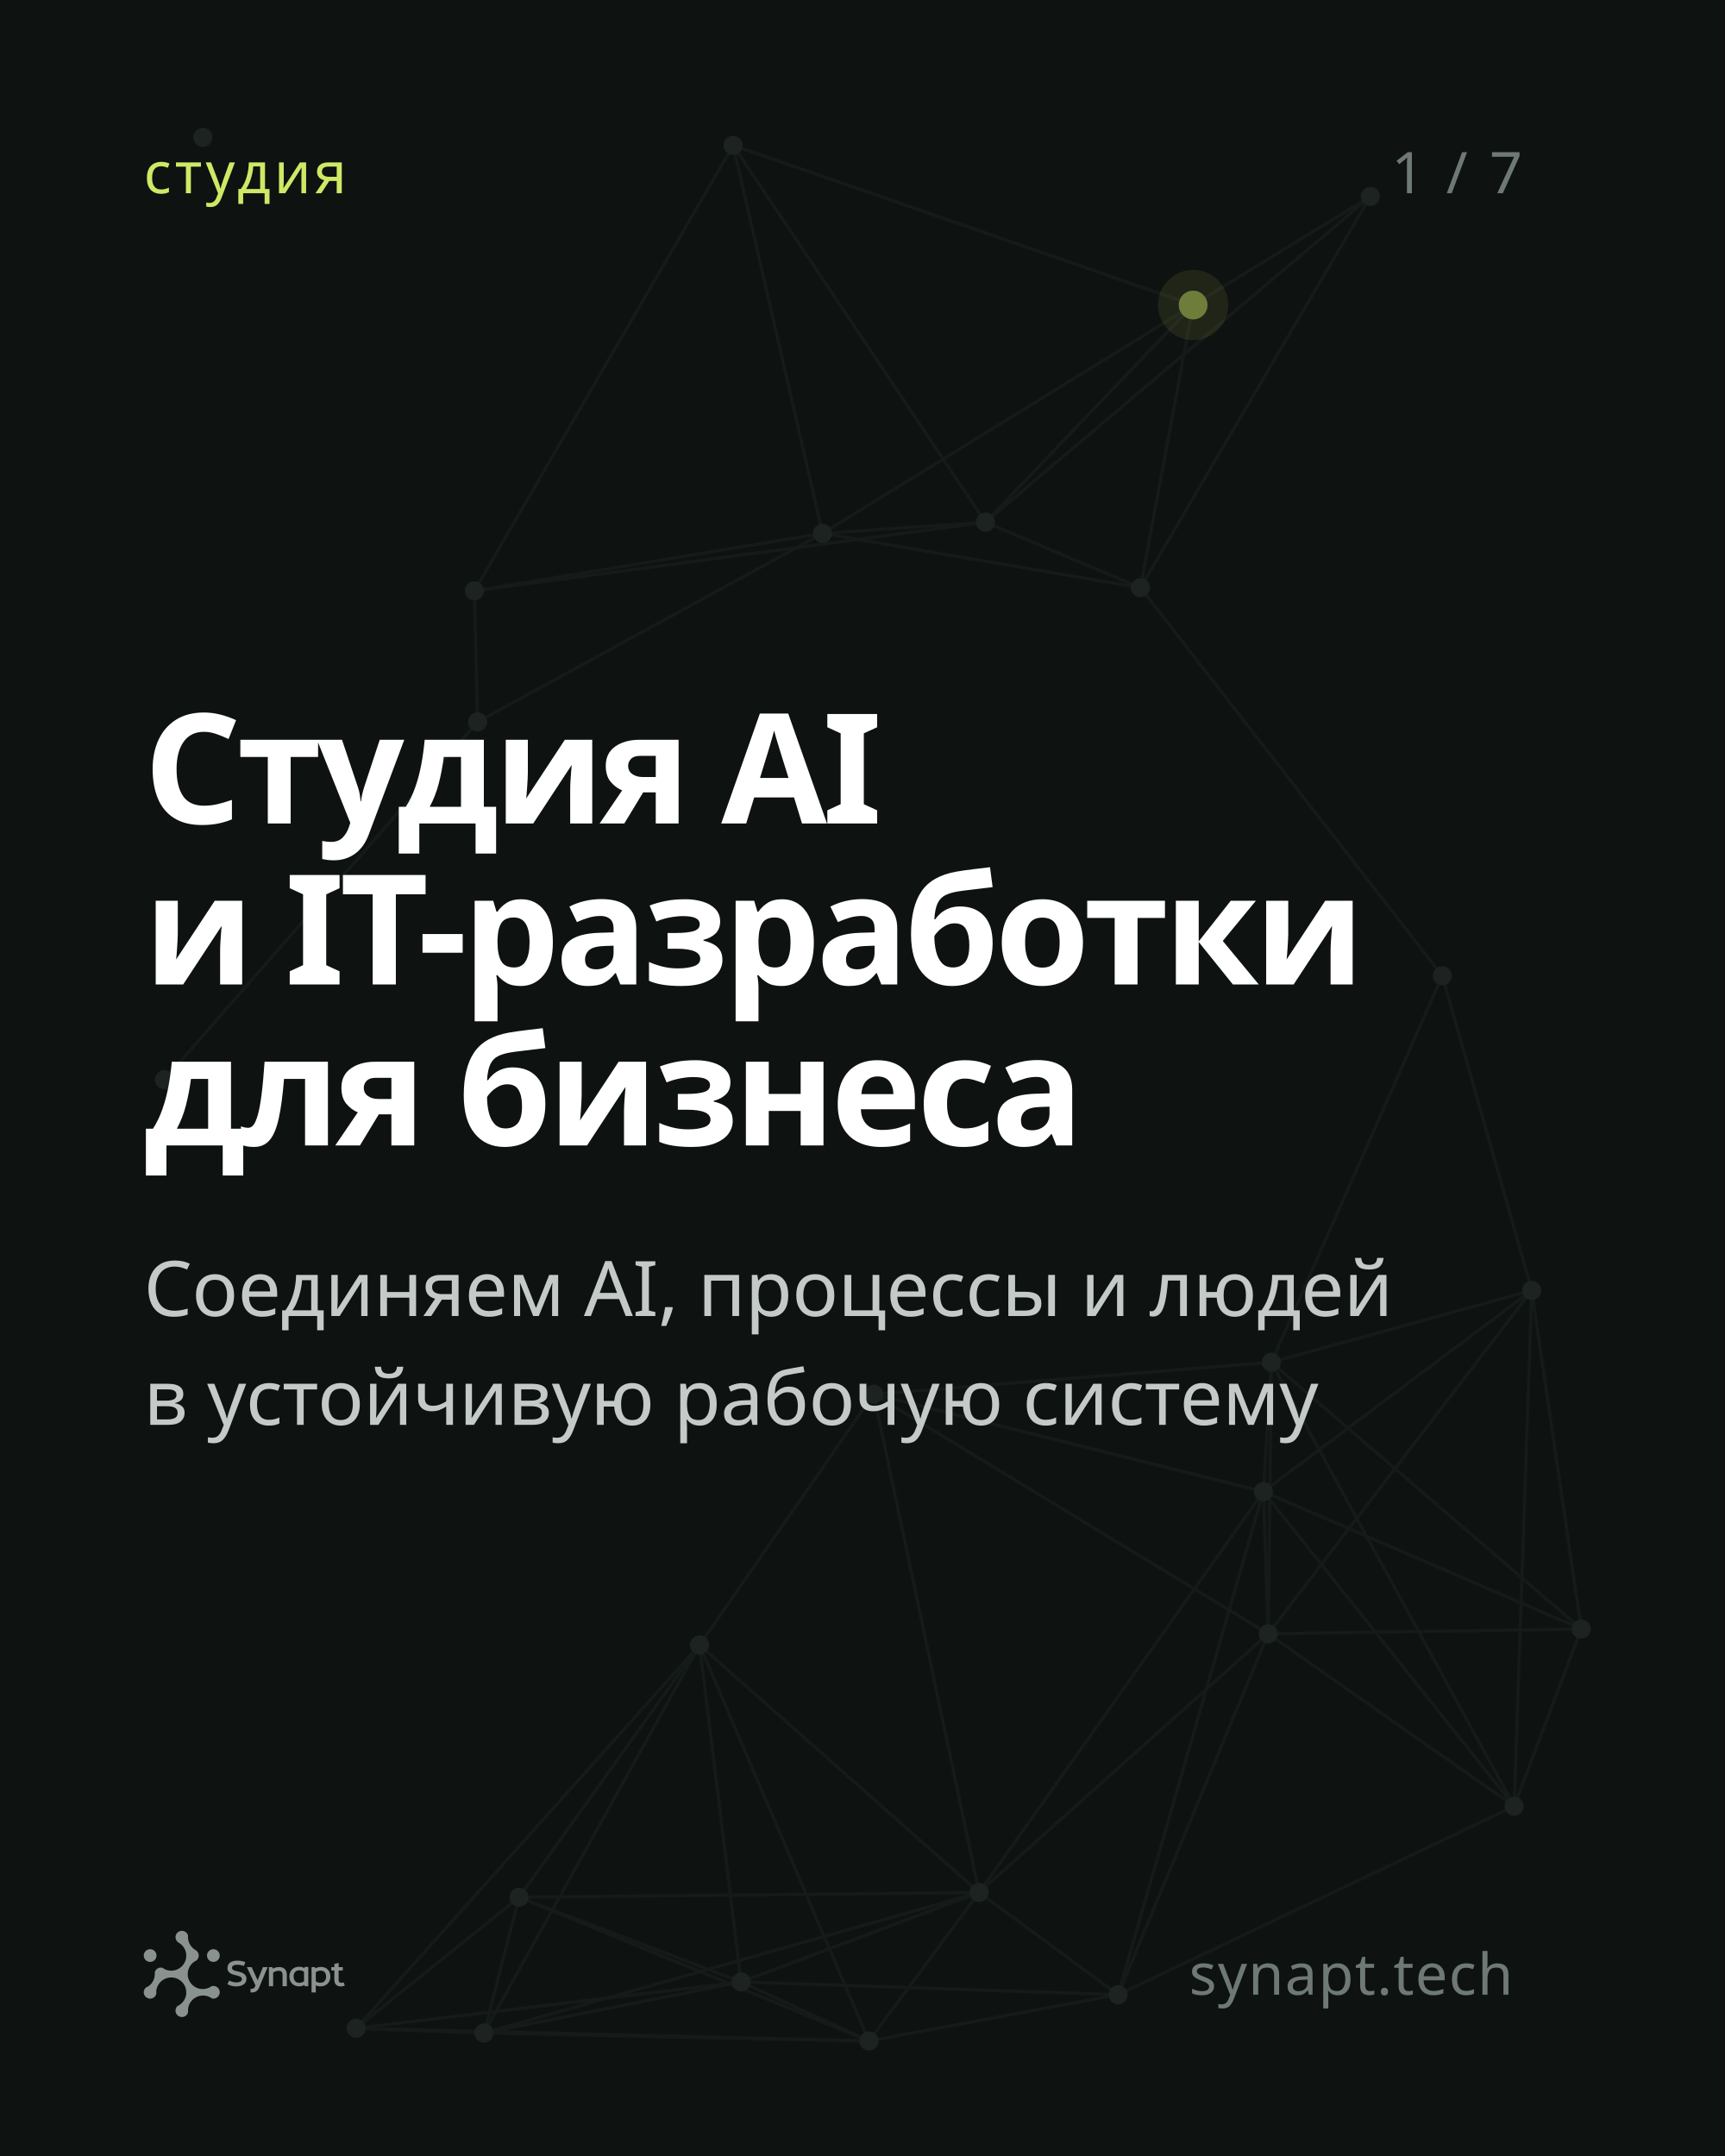
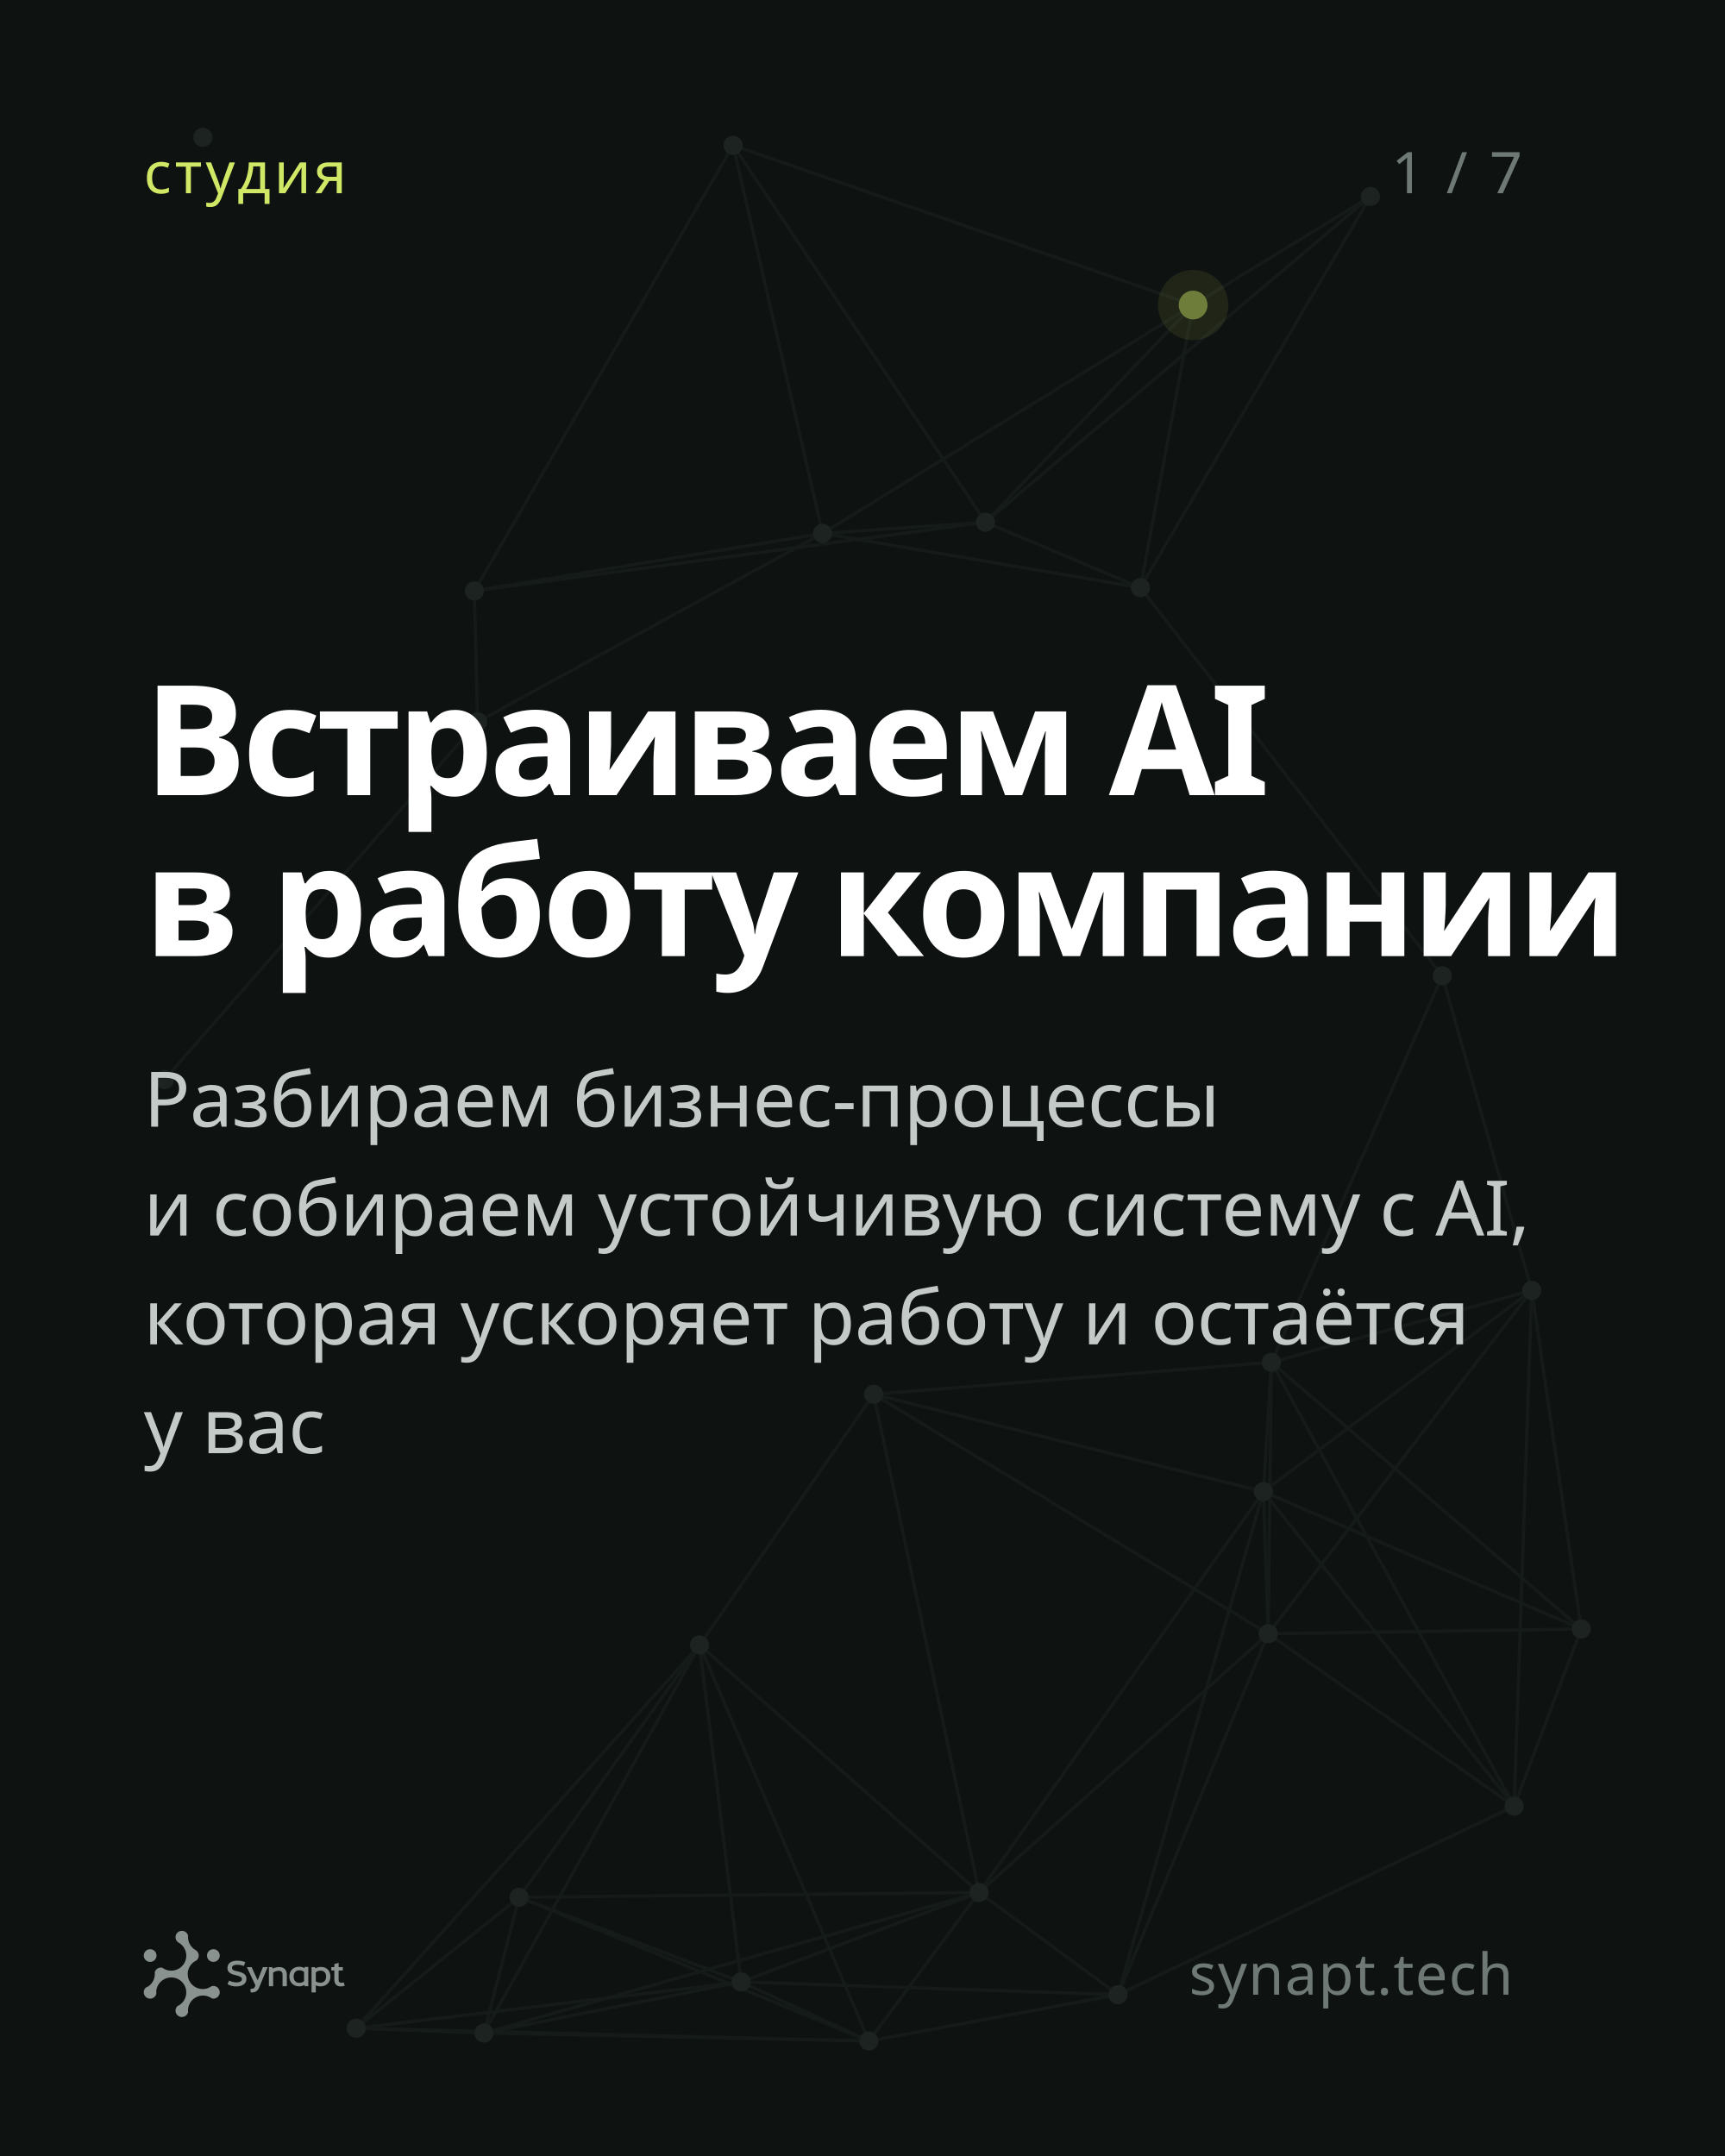
<svg xmlns="http://www.w3.org/2000/svg" width="1080" height="1350" viewBox="0 0 1080 1350">
  <rect x="0" y="0" width="1080" height="1350" rx="0" fill="#0E1211" />
  <g transform="translate(0,0) scale(1)" opacity="0.5">
    <line x1="303" y1="1273" x2="438" y2="1030" stroke="#1C2321" stroke-width="2" />
    <line x1="303" y1="1273" x2="325" y2="1188" stroke="#1C2321" stroke-width="2" />
    <line x1="303" y1="1273" x2="613" y2="1185" stroke="#1C2321" stroke-width="2" />
    <line x1="303" y1="1273" x2="223" y2="1270" stroke="#1C2321" stroke-width="2" />
    <line x1="303" y1="1273" x2="544" y2="1278" stroke="#1C2321" stroke-width="2" />
    <line x1="303" y1="1273" x2="464" y2="1241" stroke="#1C2321" stroke-width="2" />
    <line x1="617" y1="327" x2="714" y2="368" stroke="#1C2321" stroke-width="2" />
    <line x1="617" y1="327" x2="297" y2="370" stroke="#1C2321" stroke-width="2" />
    <line x1="617" y1="327" x2="459" y2="91" stroke="#1C2321" stroke-width="2" />
    <line x1="617" y1="327" x2="747" y2="191" stroke="#1C2321" stroke-width="2" />
    <line x1="617" y1="327" x2="858" y2="123" stroke="#1C2321" stroke-width="2" />
    <line x1="617" y1="327" x2="515" y2="334" stroke="#1C2321" stroke-width="2" />
    <line x1="438" y1="1030" x2="325" y2="1188" stroke="#1C2321" stroke-width="2" />
    <line x1="438" y1="1030" x2="613" y2="1185" stroke="#1C2321" stroke-width="2" />
    <line x1="438" y1="1030" x2="547" y2="873" stroke="#1C2321" stroke-width="2" />
    <line x1="438" y1="1030" x2="223" y2="1270" stroke="#1C2321" stroke-width="2" />
    <line x1="438" y1="1030" x2="544" y2="1278" stroke="#1C2321" stroke-width="2" />
    <line x1="438" y1="1030" x2="464" y2="1241" stroke="#1C2321" stroke-width="2" />
    <line x1="700" y1="1249" x2="794" y2="1023" stroke="#1C2321" stroke-width="2" />
    <line x1="700" y1="1249" x2="613" y2="1185" stroke="#1C2321" stroke-width="2" />
    <line x1="700" y1="1249" x2="948" y2="1131" stroke="#1C2321" stroke-width="2" />
    <line x1="700" y1="1249" x2="544" y2="1278" stroke="#1C2321" stroke-width="2" />
    <line x1="700" y1="1249" x2="791" y2="934" stroke="#1C2321" stroke-width="2" />
    <line x1="700" y1="1249" x2="464" y2="1241" stroke="#1C2321" stroke-width="2" />
    <line x1="990" y1="1020" x2="794" y2="1023" stroke="#1C2321" stroke-width="2" />
    <line x1="990" y1="1020" x2="948" y2="1131" stroke="#1C2321" stroke-width="2" />
    <line x1="990" y1="1020" x2="796" y2="853" stroke="#1C2321" stroke-width="2" />
    <line x1="990" y1="1020" x2="791" y2="934" stroke="#1C2321" stroke-width="2" />
    <line x1="990" y1="1020" x2="959" y2="808" stroke="#1C2321" stroke-width="2" />
    <line x1="325" y1="1188" x2="613" y2="1185" stroke="#1C2321" stroke-width="2" />
    <line x1="325" y1="1188" x2="223" y2="1270" stroke="#1C2321" stroke-width="2" />
    <line x1="325" y1="1188" x2="544" y2="1278" stroke="#1C2321" stroke-width="2" />
    <line x1="325" y1="1188" x2="464" y2="1241" stroke="#1C2321" stroke-width="2" />
    <line x1="299" y1="452" x2="297" y2="370" stroke="#1C2321" stroke-width="2" />
    <line x1="299" y1="452" x2="103" y2="676" stroke="#1C2321" stroke-width="2" />
    <line x1="299" y1="452" x2="515" y2="334" stroke="#1C2321" stroke-width="2" />
    <line x1="794" y1="1023" x2="613" y2="1185" stroke="#1C2321" stroke-width="2" />
    <line x1="794" y1="1023" x2="547" y2="873" stroke="#1C2321" stroke-width="2" />
    <line x1="794" y1="1023" x2="948" y2="1131" stroke="#1C2321" stroke-width="2" />
    <line x1="794" y1="1023" x2="796" y2="853" stroke="#1C2321" stroke-width="2" />
    <line x1="794" y1="1023" x2="791" y2="934" stroke="#1C2321" stroke-width="2" />
    <line x1="794" y1="1023" x2="959" y2="808" stroke="#1C2321" stroke-width="2" />
    <line x1="613" y1="1185" x2="547" y2="873" stroke="#1C2321" stroke-width="2" />
    <line x1="613" y1="1185" x2="544" y2="1278" stroke="#1C2321" stroke-width="2" />
    <line x1="613" y1="1185" x2="791" y2="934" stroke="#1C2321" stroke-width="2" />
    <line x1="613" y1="1185" x2="464" y2="1241" stroke="#1C2321" stroke-width="2" />
    <line x1="547" y1="873" x2="796" y2="853" stroke="#1C2321" stroke-width="2" />
    <line x1="547" y1="873" x2="791" y2="934" stroke="#1C2321" stroke-width="2" />
    <line x1="714" y1="368" x2="747" y2="191" stroke="#1C2321" stroke-width="2" />
    <line x1="714" y1="368" x2="858" y2="123" stroke="#1C2321" stroke-width="2" />
    <line x1="714" y1="368" x2="903" y2="611" stroke="#1C2321" stroke-width="2" />
    <line x1="714" y1="368" x2="515" y2="334" stroke="#1C2321" stroke-width="2" />
    <line x1="297" y1="370" x2="459" y2="91" stroke="#1C2321" stroke-width="2" />
    <line x1="297" y1="370" x2="515" y2="334" stroke="#1C2321" stroke-width="2" />
    <line x1="948" y1="1131" x2="796" y2="853" stroke="#1C2321" stroke-width="2" />
    <line x1="948" y1="1131" x2="791" y2="934" stroke="#1C2321" stroke-width="2" />
    <line x1="948" y1="1131" x2="959" y2="808" stroke="#1C2321" stroke-width="2" />
    <line x1="459" y1="91" x2="747" y2="191" stroke="#1C2321" stroke-width="2" />
    <line x1="459" y1="91" x2="515" y2="334" stroke="#1C2321" stroke-width="2" />
    <line x1="747" y1="191" x2="858" y2="123" stroke="#1C2321" stroke-width="2" />
    <line x1="747" y1="191" x2="515" y2="334" stroke="#1C2321" stroke-width="2" />
    <line x1="223" y1="1270" x2="544" y2="1278" stroke="#1C2321" stroke-width="2" />
    <line x1="223" y1="1270" x2="464" y2="1241" stroke="#1C2321" stroke-width="2" />
    <line x1="903" y1="611" x2="796" y2="853" stroke="#1C2321" stroke-width="2" />
    <line x1="903" y1="611" x2="959" y2="808" stroke="#1C2321" stroke-width="2" />
    <line x1="544" y1="1278" x2="464" y2="1241" stroke="#1C2321" stroke-width="2" />
    <line x1="796" y1="853" x2="791" y2="934" stroke="#1C2321" stroke-width="2" />
    <line x1="796" y1="853" x2="959" y2="808" stroke="#1C2321" stroke-width="2" />
    <line x1="791" y1="934" x2="959" y2="808" stroke="#1C2321" stroke-width="2" />
    <circle cx="303" cy="1273" r="6" fill="#2A3330" />
    <circle cx="617" cy="327" r="6" fill="#2A3330" />
    <circle cx="438" cy="1030" r="6" fill="#2A3330" />
    <circle cx="700" cy="1249" r="6" fill="#2A3330" />
    <circle cx="127" cy="86" r="6" fill="#2A3330" />
    <circle cx="990" cy="1020" r="6" fill="#2A3330" />
    <circle cx="325" cy="1188" r="6" fill="#2A3330" />
    <circle cx="299" cy="452" r="6" fill="#2A3330" />
    <circle cx="794" cy="1023" r="6" fill="#2A3330" />
    <circle cx="613" cy="1185" r="6" fill="#2A3330" />
    <circle cx="547" cy="873" r="6" fill="#2A3330" />
    <circle cx="714" cy="368" r="6" fill="#2A3330" />
    <circle cx="297" cy="370" r="6" fill="#2A3330" />
    <circle cx="948" cy="1131" r="6" fill="#2A3330" />
    <circle cx="459" cy="91" r="6" fill="#2A3330" />
    <circle cx="747" cy="191" r="9" fill="#D0E865" />
    <circle cx="747" cy="191" r="22" fill="#D0E865" opacity=".18" />
    <circle cx="223" cy="1270" r="6" fill="#2A3330" />
    <circle cx="103" cy="676" r="6" fill="#2A3330" />
    <circle cx="858" cy="123" r="6" fill="#2A3330" />
    <circle cx="903" cy="611" r="6" fill="#2A3330" />
    <circle cx="544" cy="1278" r="6" fill="#2A3330" />
    <circle cx="796" cy="853" r="6" fill="#2A3330" />
    <circle cx="791" cy="934" r="6" fill="#2A3330" />
    <circle cx="464" cy="1241" r="6" fill="#2A3330" />
    <circle cx="515" cy="334" r="6" fill="#2A3330" />
    <circle cx="959" cy="808" r="6" fill="#2A3330" />
  </g>
  <text x="90" y="121" font-family="JetBrains Mono" font-size="36" font-weight="400" letter-spacing="2.16" fill="#D0E865">студия</text>
  <text x="871.19" y="121" font-family="JetBrains Mono" font-size="36" font-weight="400" letter-spacing="2.16" fill="#6E7975">1 / 7</text>
-   <text x="90" y="515.64" font-family="Manrope" font-size="96" font-weight="600" letter-spacing="-2.88" fill="#FFFFFF">Студия AI</text>
-   <text x="90" y="616.44" font-family="Manrope" font-size="96" font-weight="600" letter-spacing="-2.88" fill="#FFFFFF">и IT-разработки</text>
-   <text x="90" y="717.23" font-family="Manrope" font-size="96" font-weight="600" letter-spacing="-2.88" fill="#FFFFFF">для бизнеса</text>
-   <text x="90" y="824.03" font-family="Manrope" font-size="48" font-weight="400" letter-spacing="-0.24" fill="#C4CAC7">Соединяем AI, процессы и людей</text>
-   <text x="90" y="892.19" font-family="Manrope" font-size="48" font-weight="400" letter-spacing="-0.24" fill="#C4CAC7">в устойчивую рабочую систему</text>
+   <text x="90" y="497.89" font-family="Manrope" font-size="96" font-weight="600" letter-spacing="-2.88" fill="#FFFFFF">Встраиваем AI</text>
+   <text x="90" y="598.69" font-family="Manrope" font-size="96" font-weight="600" letter-spacing="-2.88" fill="#FFFFFF">в работу компании</text>
+   <text x="90" y="705.48" font-family="Manrope" font-size="48" font-weight="400" letter-spacing="-0.24" fill="#C4CAC7">Разбираем бизнес-процессы</text>
+   <text x="90" y="773.64" font-family="Manrope" font-size="48" font-weight="400" letter-spacing="-0.24" fill="#C4CAC7">и собираем устойчивую систему с AI,</text>
+   <text x="90" y="841.8" font-family="Manrope" font-size="48" font-weight="400" letter-spacing="-0.24" fill="#C4CAC7">которая ускоряет работу и остаётся</text>
+   <text x="90" y="909.95" font-family="Manrope" font-size="48" font-weight="400" letter-spacing="-0.24" fill="#C4CAC7">у вас</text>
  <g transform="translate(90,1209) scale(0.15)" fill="#8A928F">
    <g transform="translate(-30,0)">
      <path d="M416.193 232.135C403.921 232.286 389.832 229.115 379.378 222.471L386.65 207.671C392.71 210.994 404.224 215.071 416.193 215.373C426.343 215.524 437.403 212.806 439.524 204.199C440.584 198.913 438.312 194.383 433.767 191.966C425.434 187.285 414.526 185.776 405.134 183.058C390.438 178.679 378.166 170.524 379.378 153.31C380.893 130.206 402.255 124.467 421.95 124.618C433.161 124.769 443.615 126.732 453.916 130.809L447.856 146.665C439.827 143.645 429.828 141.682 420.889 141.682C412.557 141.531 399.073 142.89 398.316 154.064C398.013 161.765 404.224 164.635 410.284 166.597C422.556 170.071 434.07 170.977 445.281 177.47C456.341 183.964 460.582 194.836 457.856 207.219C453.765 226.547 433.312 231.984 416.193 232.135Z" />
      <path d="M476.072 257.202L475.617 241.95C484.555 242.554 490.767 241.497 494.555 232.286L496.221 227.906L460.315 151.497H480.313L505.311 206.464L527.43 151.497H547.125L511.371 237.269C504.705 253.276 492.282 258.409 476.072 257.202Z" />
      <path d="M552.393 231.228V151.497H566.483L568.453 157.537C577.239 153.461 586.936 151.195 595.723 151.346C612.842 151.497 627.235 160.407 627.235 183.511V231.228H609.358V183.511C609.358 171.279 602.692 166.9 593.753 166.749C585.572 166.597 576.028 169.769 570.119 174.601V231.228H552.393Z" />
      <path d="M699.05 210.389V171.43C694.354 166.597 685.112 164.484 677.992 164.786C665.72 165.088 655.569 173.393 655.569 190.759C655.569 208.427 665.72 216.581 677.992 217.034C685.112 217.185 694.354 214.92 699.05 210.389ZM637.844 190.759C637.844 166.597 654.509 149.987 678.446 149.987C685.718 149.987 694.202 151.648 700.565 155.726L702.08 150.591H716.776V231.228H702.08L700.565 225.943C694.202 230.172 685.718 231.833 678.446 231.833C654.509 231.833 637.844 215.071 637.844 190.759Z" />
      <path d="M767.811 216.581C782.81 216.581 791.141 206.011 791.141 191.363C791.141 174.45 781.9 166.9 770.386 166.295C762.811 165.843 754.024 167.504 748.116 173.544V210.692C752.509 214.919 760.538 216.581 767.811 216.581ZM730.39 257.202V151.497H744.327L746.449 156.782C753.872 152.856 761.296 150.743 769.932 150.743C794.172 150.743 809.019 167.202 809.019 191.363C809.019 215.675 791.596 231.984 767.811 231.984C760.993 231.984 754.327 230.473 748.116 227.454V257.202H730.39Z" />
      <path d="M852.035 232.135C837.942 232.286 825.519 223.829 825.519 205.255V165.541H812.793V151.497H825.519V138.661L843.395 133.678V151.497H860.818V165.541H843.395V205.255C843.395 214.316 847.94 216.732 853.851 216.883C857.186 217.034 860.971 216.43 864.603 215.222L868.999 229.115C863.245 231.228 857.636 232.135 852.035 232.135Z" />
    </g>
    <path d="M159.195 0C171.172 0 181.309 7.885 184.654 18.736C184.861 19.406 184.908 20.113 184.851 20.813C184.712 22.509 184.642 24.224 184.642 25.954C184.642 28.552 184.802 31.115 185.111 33.632C187.506 53.115 198.885 69.817 214.978 79.508C215.737 79.965 216.509 80.405 217.288 80.83C224.709 85.549 229.619 93.818 229.619 103.227C229.619 111.194 226.099 118.337 220.516 123.208C220.133 123.542 219.697 123.809 219.237 124.028C216.415 125.368 213.707 126.91 211.137 128.639C197.248 137.982 187.307 152.731 184.361 169.873C183.767 173.329 183.458 176.88 183.458 180.5C183.458 183.826 183.719 187.095 184.223 190.285C186.834 206.841 195.959 221.232 208.888 230.777C212.572 233.496 216.567 235.823 220.808 237.695C228.572 241.124 237.163 243.026 246.19 243.026C255.216 243.026 263.807 241.124 271.571 237.695C275.309 236.045 278.854 234.041 282.163 231.727C282.712 231.344 283.316 231.038 283.966 230.872C286.076 230.336 288.29 230.049 290.575 230.049C305.283 230.049 317.206 241.933 317.206 256.593C317.206 271.252 305.283 283.137 290.575 283.137C289.032 283.137 287.524 283.006 286.058 282.757C285.232 282.617 284.465 282.252 283.783 281.767C279.701 278.862 275.256 276.431 270.525 274.557C263.358 271.719 255.543 270.16 247.373 270.16C237.26 270.16 227.695 272.548 219.225 276.792C216.489 278.165 213.865 279.73 211.377 281.471C196.983 291.54 187.018 307.496 185.013 325.844C184.768 328.092 184.642 330.376 184.642 332.686C184.642 334.701 184.739 336.696 184.926 338.664C184.993 339.362 184.956 340.069 184.758 340.742C181.523 351.768 171.299 359.82 159.195 359.82C144.486 359.82 132.564 347.936 132.564 333.276C132.564 326.111 135.408 319.612 140.041 314.833C140.505 314.354 141.068 313.984 141.672 313.699C145.364 311.953 148.859 309.86 152.11 307.46C165.039 297.916 174.165 283.524 176.777 266.968C177.279 263.778 177.541 260.51 177.541 257.183C177.541 253.563 177.232 250.012 176.638 246.556C173.508 228.341 162.479 212.828 147.205 203.629C146.398 203.144 145.579 202.675 144.749 202.226C135.848 197.399 125.645 194.657 114.81 194.657C105.616 194.657 96.876 196.631 88.999 200.18C85.763 201.638 82.672 203.36 79.757 205.321C65.077 215.197 54.809 231.112 52.548 249.505C52.238 252.022 52.079 252.815 52.079 255.413C52.079 257.503 52.974 261.145 52.383 263.38C49.375 274.753 38.982 283.137 26.631 283.137C11.923 283.137 0 271.252 0 256.593C0 249.52 2.771 243.097 7.298 238.337C10.061 235.432 17.168 233.499 21.489 230.207C34.767 220.092 43.882 204.8 45.789 187.342C46.035 185.093 46.16 182.81 46.16 180.5C46.16 178.483 46.063 176.49 45.875 174.521C45.808 173.823 45.846 173.116 46.043 172.442C49.279 161.417 59.504 153.366 71.608 153.366C73.149 153.366 74.658 153.496 76.123 153.745C76.949 153.886 77.716 154.249 78.398 154.735C82.48 157.64 86.926 160.072 91.657 161.945C98.826 164.784 106.639 166.343 114.81 166.343C123.837 166.343 132.426 164.44 140.191 161.013C144.432 159.14 148.427 156.814 152.11 154.094C165.8 143.988 175.226 128.447 177.17 110.659C177.415 108.411 177.541 106.127 177.541 103.817C177.541 101.219 177.38 98.656 177.071 96.139C174.676 76.656 163.298 59.954 147.205 50.263C146.447 49.807 145.675 49.366 144.895 48.94C137.473 44.221 132.564 35.953 132.564 26.544C132.564 11.884 144.486 0 159.195 0ZM26.631 76.683C41.339 76.683 53.262 88.567 53.262 103.227C53.262 117.887 41.339 129.771 26.631 129.771C11.923 129.771 0 117.887 0 103.227C0 88.567 11.923 76.683 26.631 76.683ZM290.575 76.683C305.283 76.683 317.206 88.567 317.206 103.227C317.206 117.887 305.283 129.771 290.575 129.771C275.867 129.771 263.943 117.887 263.943 103.227C263.943 88.567 275.867 76.683 290.575 76.683Z" />
  </g>
  <text x="744.47" y="1249" font-family="JetBrains Mono" font-size="36" font-weight="400" letter-spacing="0.72" fill="#6E7975">synapt.tech</text>
</svg>
